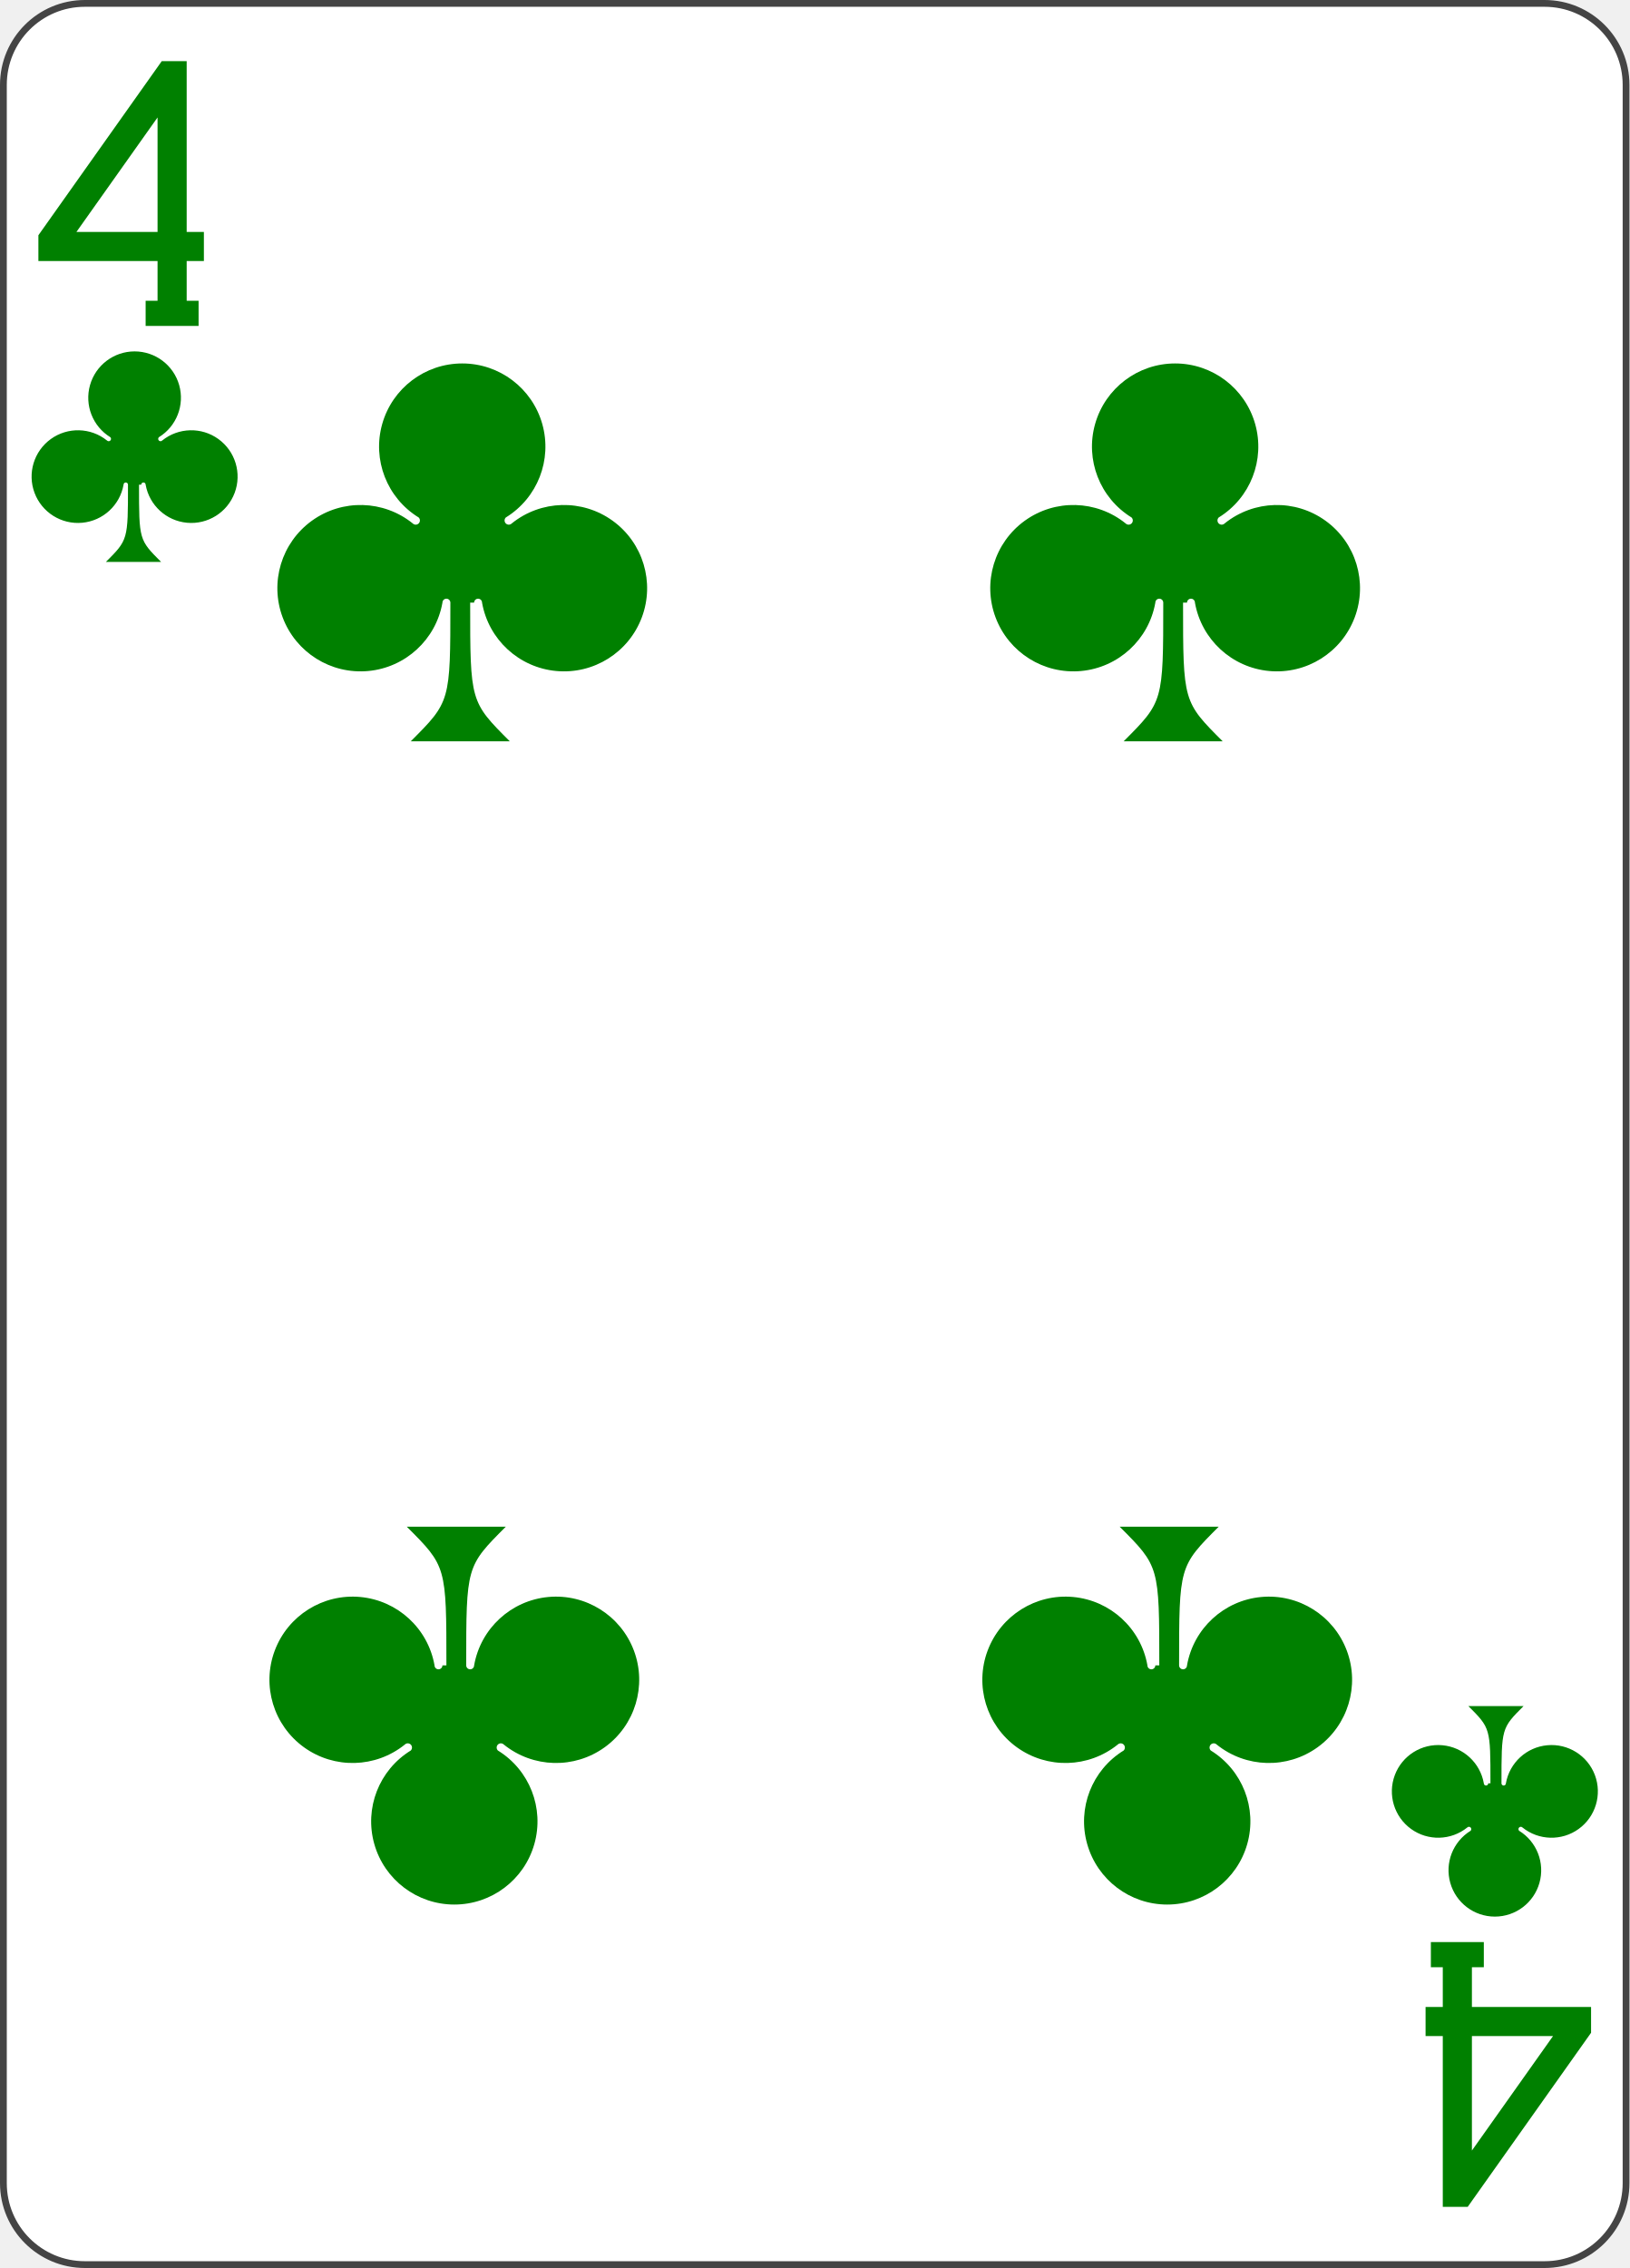
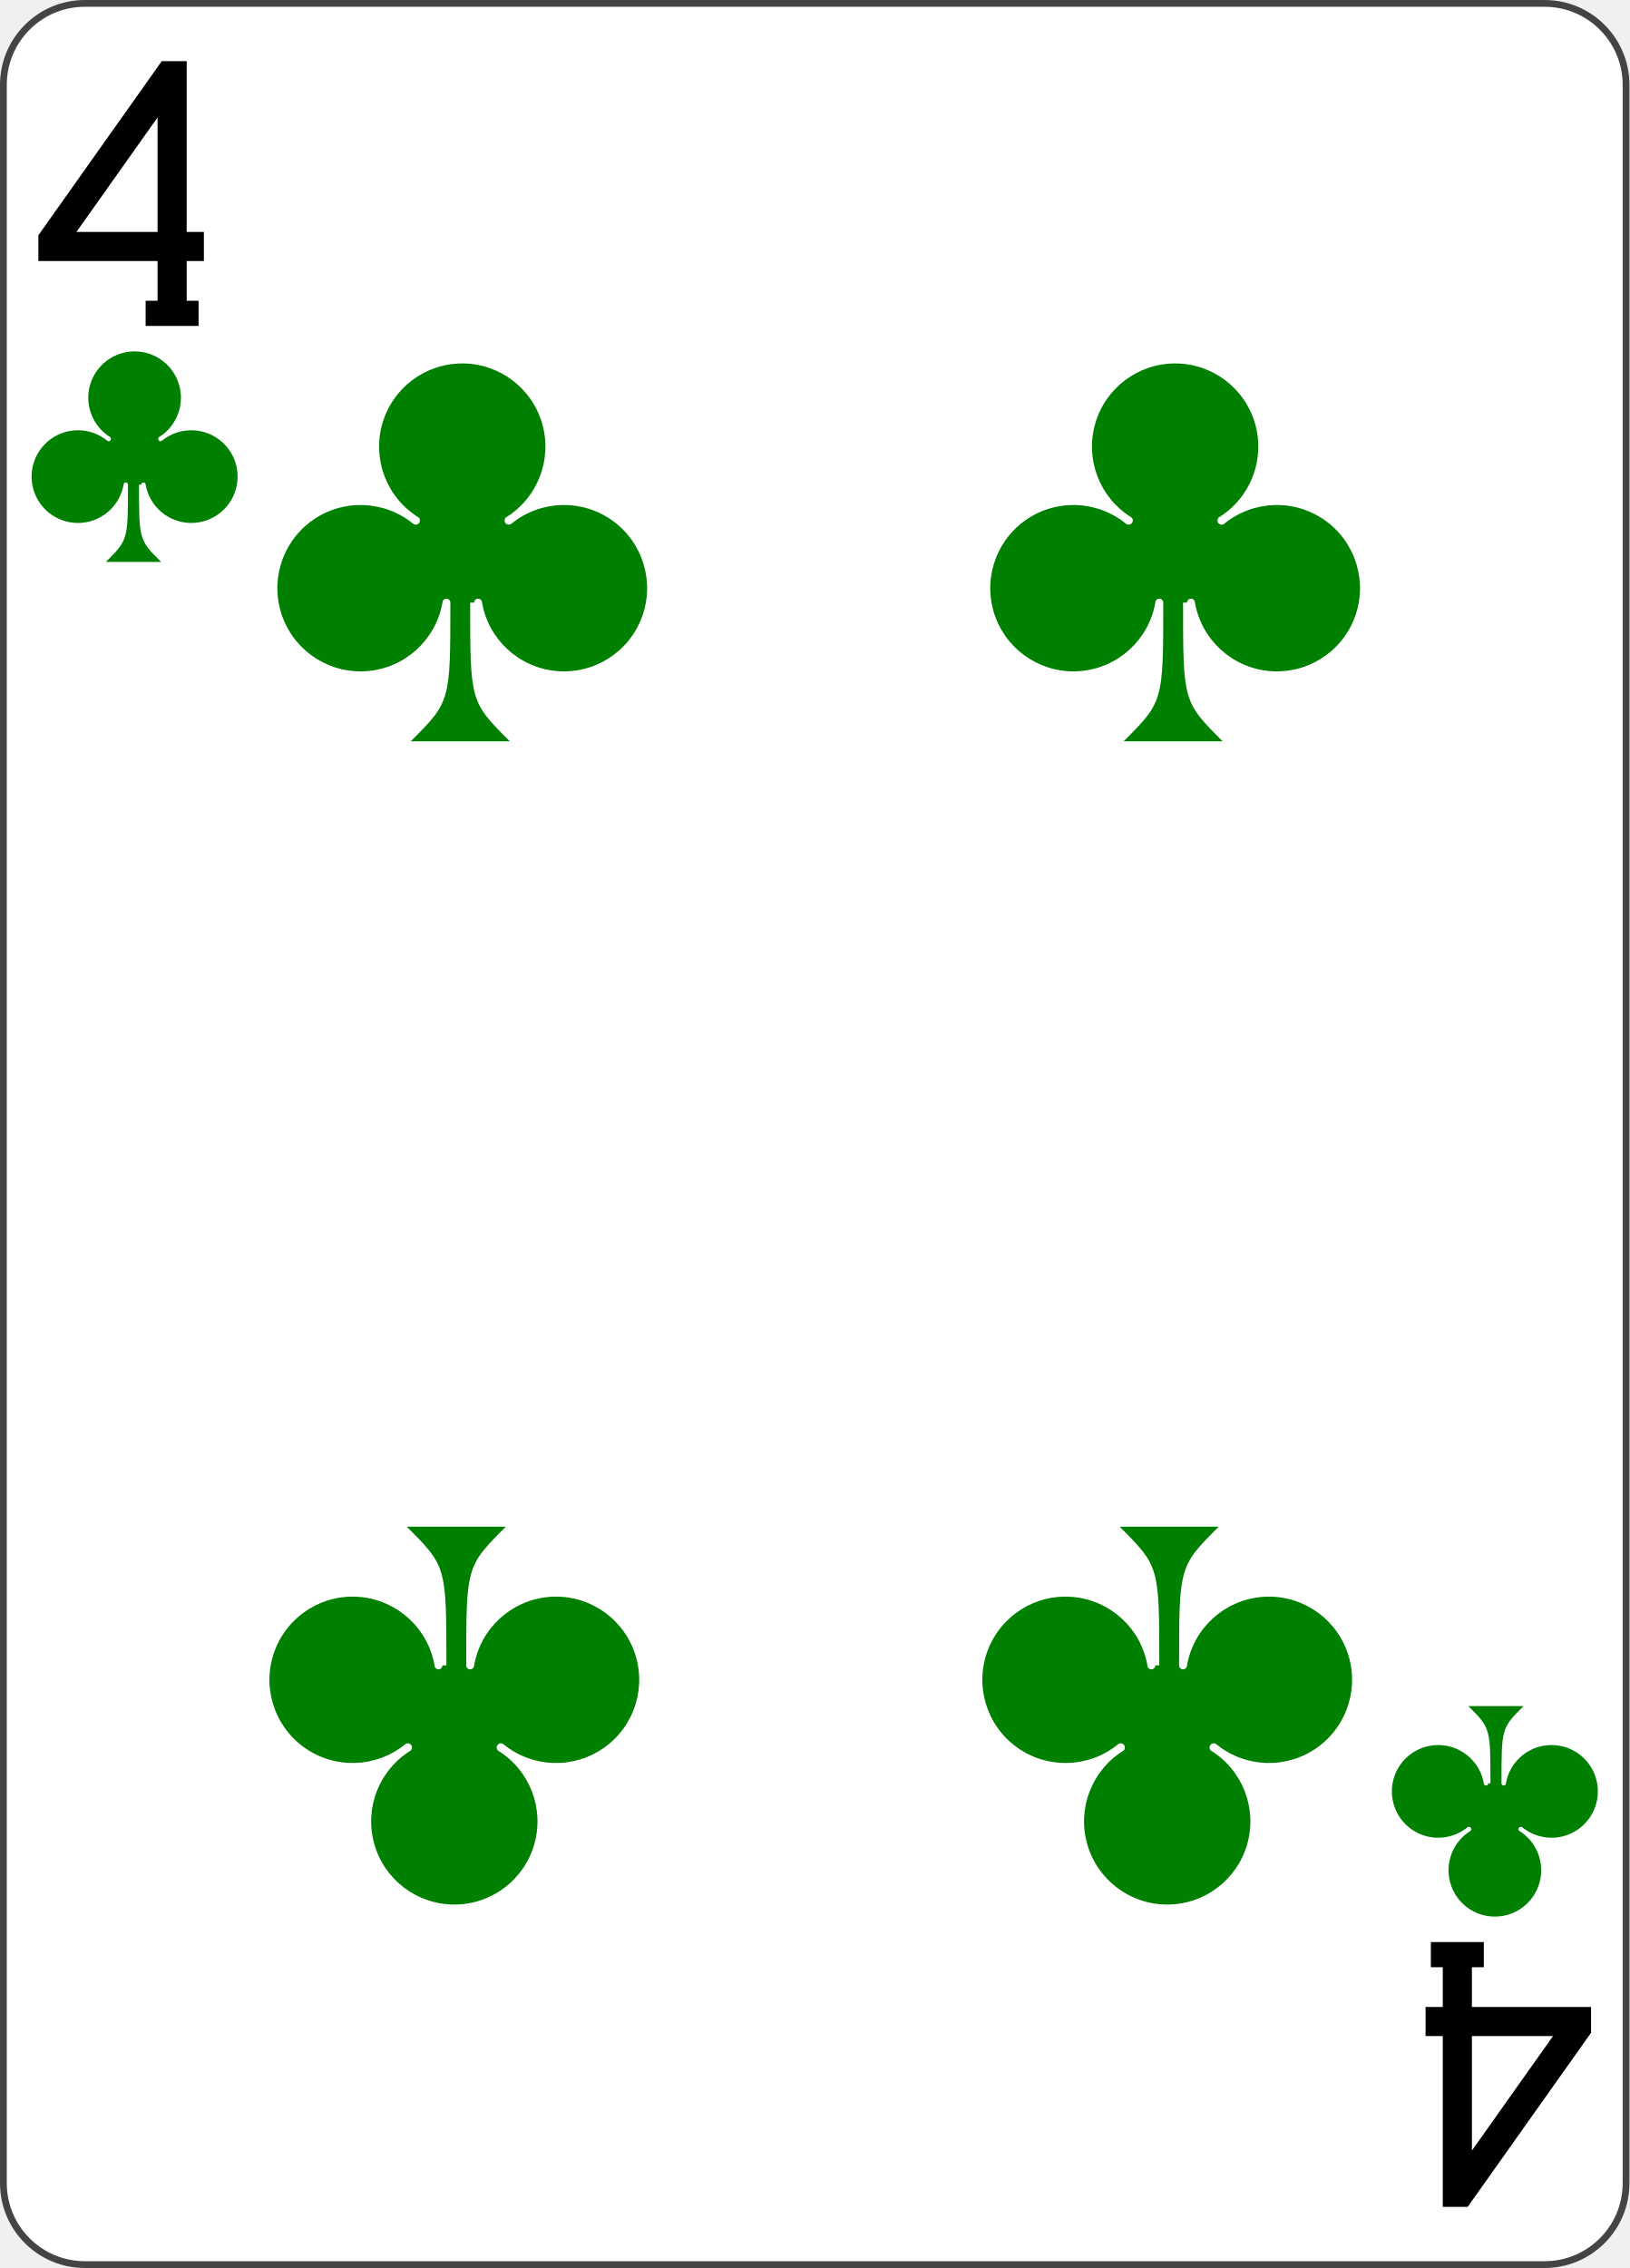
<svg xmlns="http://www.w3.org/2000/svg" viewBox="-120 -167 240 334">
  <rect width="239" height="333" x="-119.5" y="-166.5" rx="12" ry="12" stroke="#444" fill="#fff" fill-opacity="1" stroke-width="1" />
  <symbol id="R4c" viewBox="-500 -500 1000 1000" preserveAspectRatio="xMinYMid" opacity="0.8">
-     <path d="M270 200H-300V175L150-460V460m100 0H50" stroke="#008000" fill="none" fill-opacity="1" stroke-width="110" />
+     <path d="M270 200H-300V175L150-460V460m100 0H50" stroke="#000000" fill="none" fill-opacity="1" stroke-width="110" />
  </symbol>
  <symbol id="S04c" viewBox="-600 -600 1200 1200" preserveAspectRatio="xMinYMid" opacity="0.8">
    <path d="M0-500C-100-250-355-100-355 185a150 150 0 00300 0 10 10 0 0120 0c0 200-50 215-95 315H130C85 400 35 385 35 185a10 10 0 0120 0 150 150 0 00300 0C355-100 100-250 0-500" fill="green" fill-opacity="1" />
  </symbol>
  <symbol id="S14c" viewBox="-600 -600 1200 1200" preserveAspectRatio="xMinYMid" opacity="0.8">
    <path d="m0-300c0-100 100-200 200-200S400-400 400-250C400 0 0 400 0 500 0 400-400 0-400-250c0-150 100-250 200-250S0-400 0-300" fill="green" fill-opacity="1" />
  </symbol>
  <symbol id="S24c" viewBox="-600 -600 1200 1200" preserveAspectRatio="xMinYMid" opacity="0.8">
    <path d="m-400 0C-350 0 0-450 0-500 0-450 350 0 400 0 350 0 0 450 0 500 0 450-350 0-400 0" fill="green" fill-opacity="1" />
  </symbol>
  <symbol id="S34c" viewBox="-600 -600 1200 1200" preserveAspectRatio="xMinYMid" opacity="0.8">
    <path d="M40 150a10 10 0 0120 0A210 210 0 10135-50 10 10 0 01120-65a210 210 0 10-220 0 10 10 0 01-15 15 210 210 0 1075 200 10 10 0 0120 0c0 250 0 250-100 350H130C30 400 30 400 30 150" fill="green" fill-opacity="1" />
  </symbol>
  <use href="#R4c" height="39" x="-120" y="-158" />
  <use href="#S34c" height="39" x="-120" y="-120" />
  <use href="#S34c" height="70" x="-87.5" y="-122" />
  <use href="#S34c" height="70" x="17.5" y="-122" />
  <g transform="rotate(180)">
    <use href="#R4c" height="39" x="-120" y="-158" />
    <use href="#S34c" height="39" x="-120" y="-120" />
    <use href="#S34c" height="70" x="-87.5" y="-122" />
    <use href="#S34c" height="70" x="17.5" y="-122" />
  </g>
</svg>
